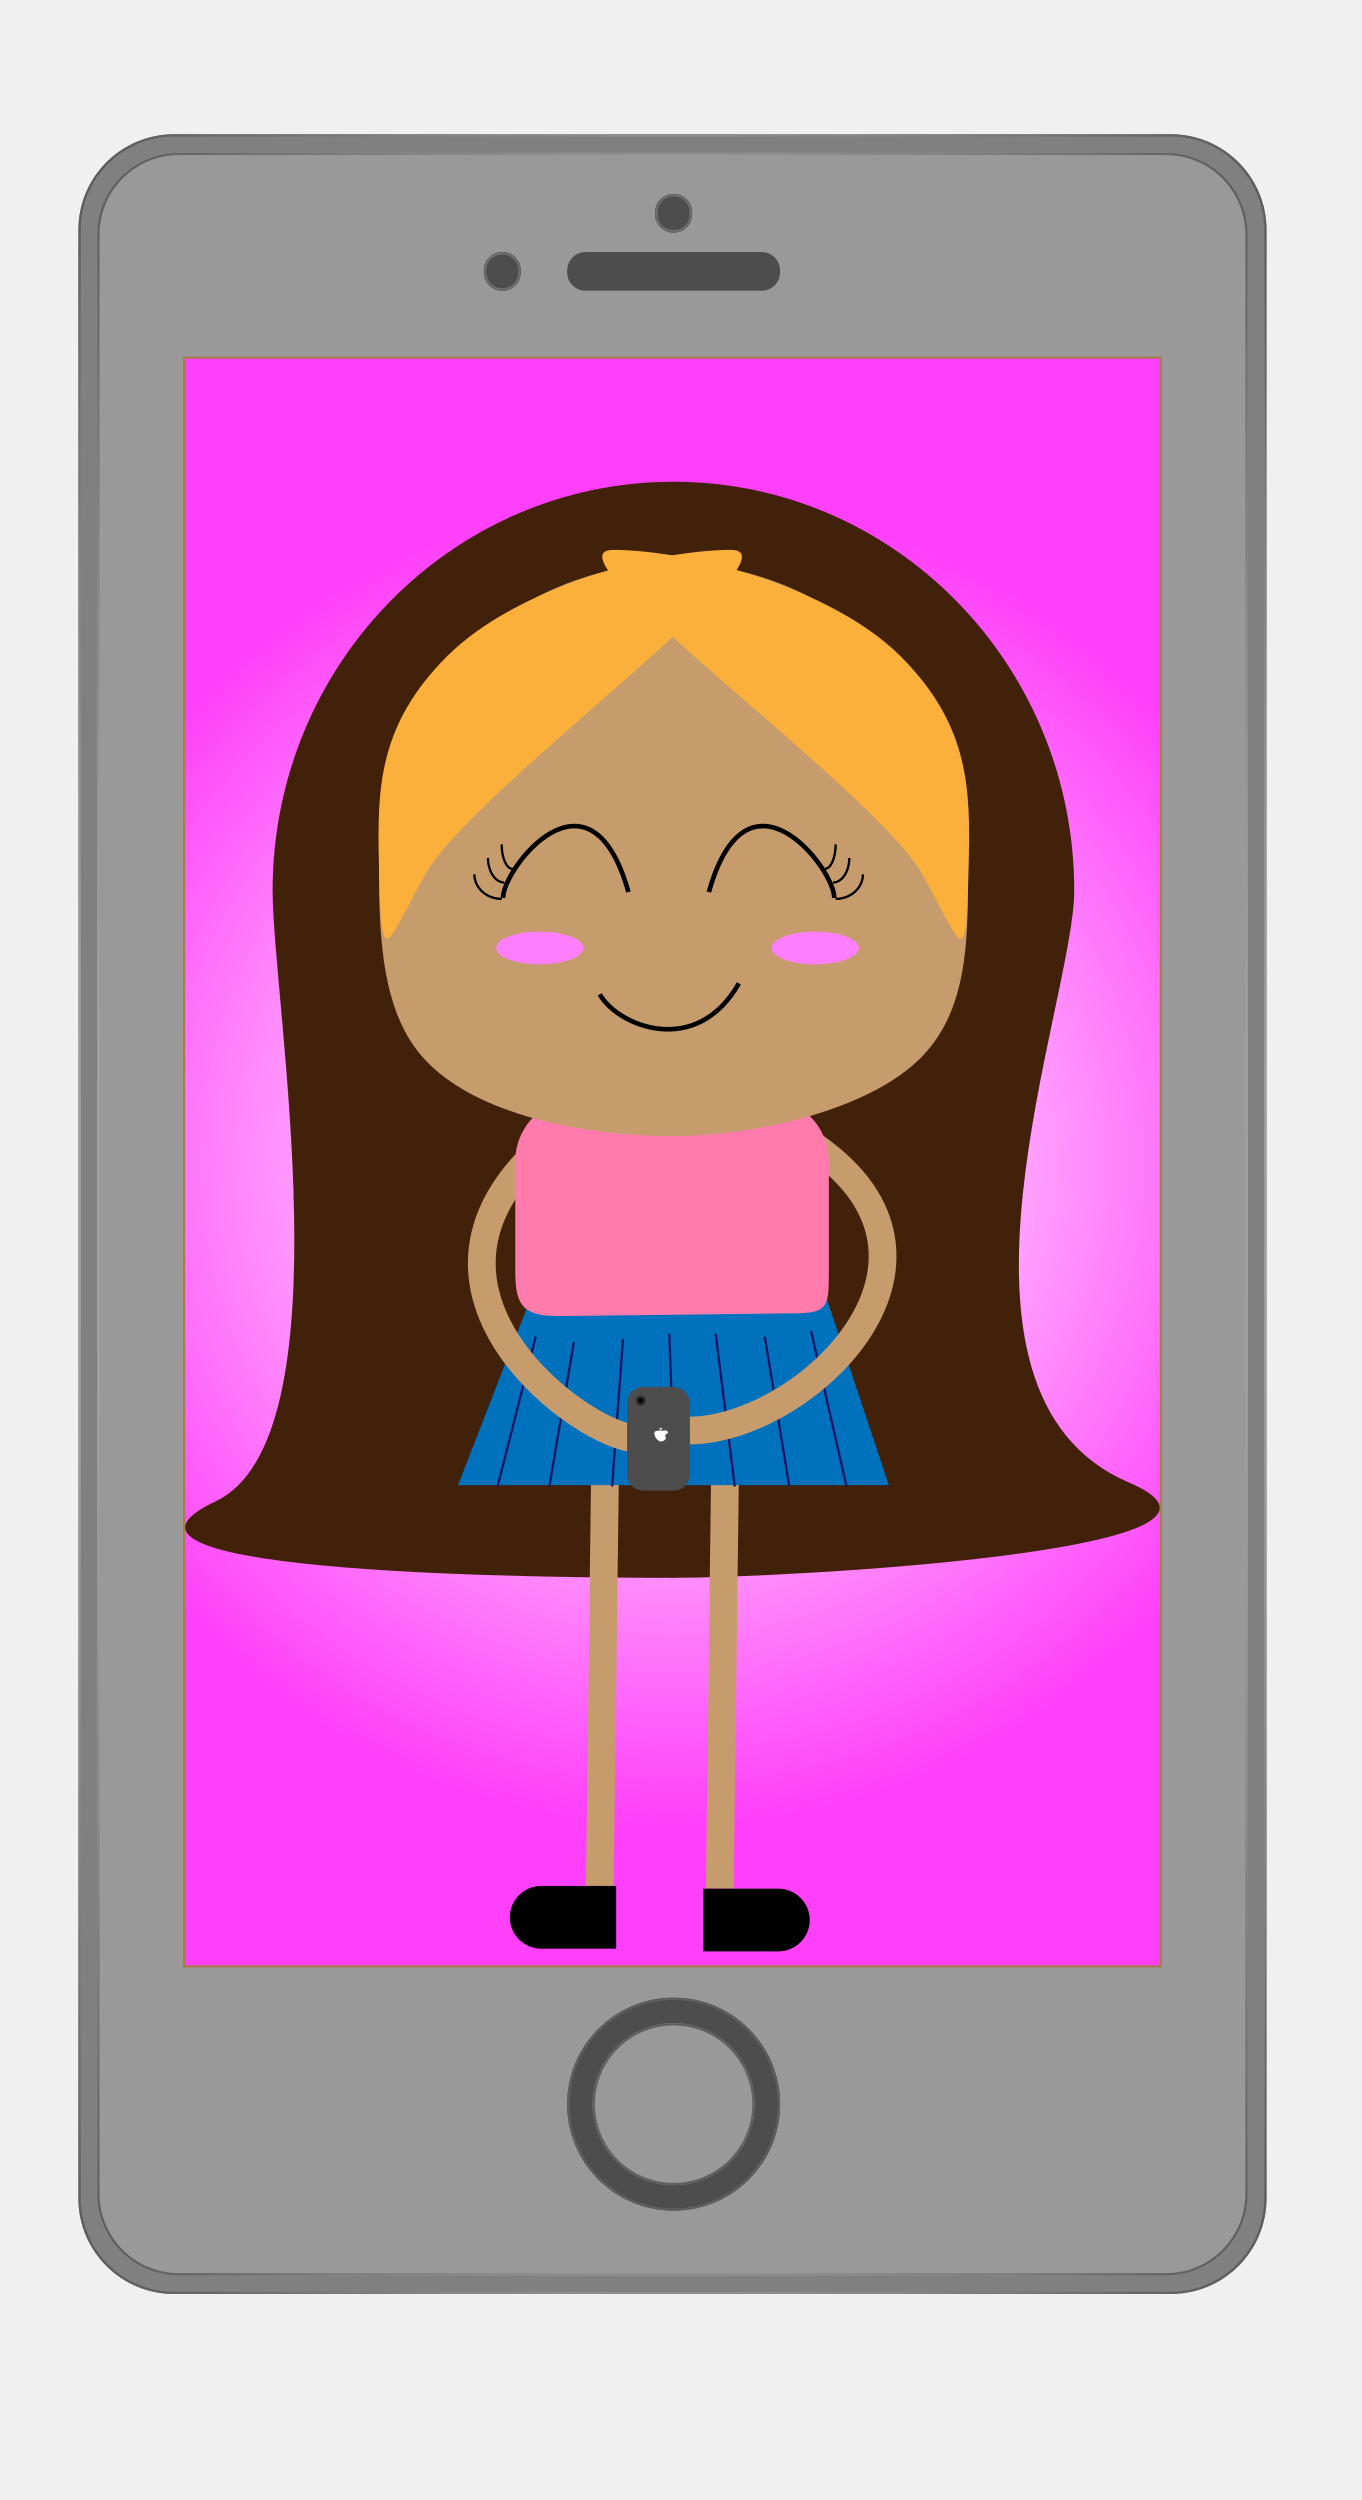
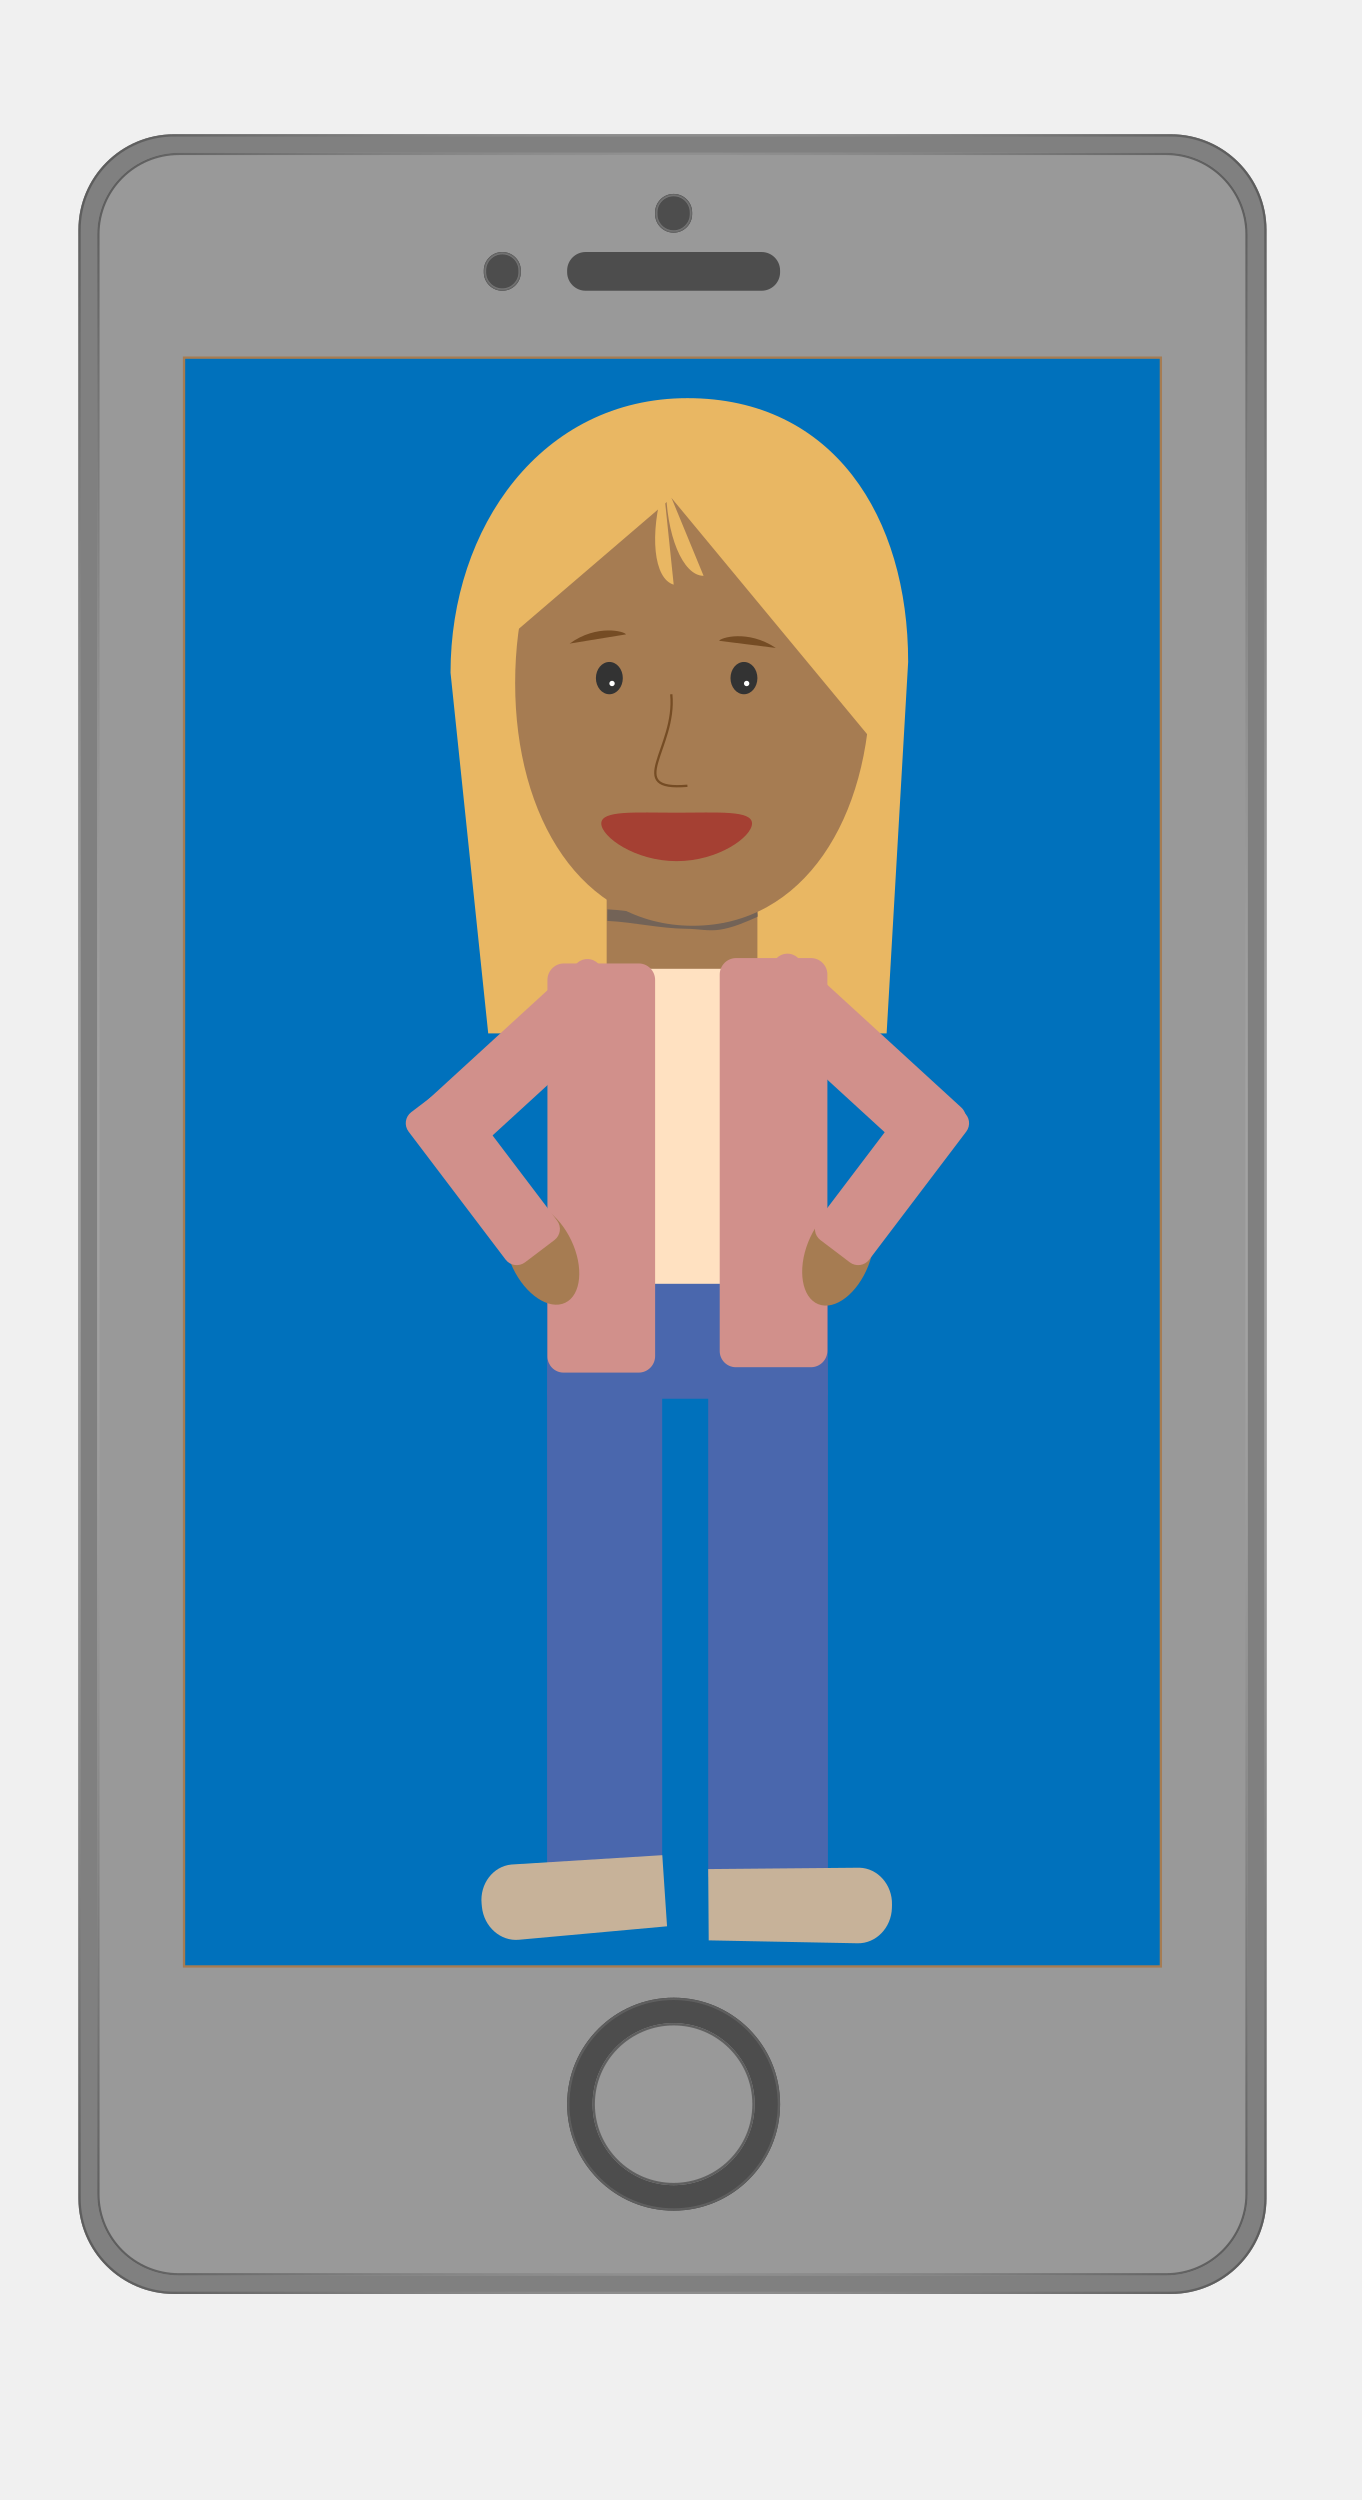
<svg xmlns="http://www.w3.org/2000/svg" xmlns:xlink="http://www.w3.org/1999/xlink" width="588" height="1080" viewBox="0 0 588 1080">
  <defs>
-     <style>.cls-1{fill:gray;}.cls-2{fill:url(#radial-gradient);}.cls-3{fill:#999;}.cls-4{fill:url(#radial-gradient-2);}.cls-5{fill:#4d4d4d;}.cls-6{fill:url(#radial-gradient-3);}.cls-7{fill:url(#radial-gradient-4);}.cls-8{fill:url(#radial-gradient-5);}.cls-9{fill:url(#radial-gradient-6);}.cls-10,.cls-13,.cls-15,.cls-21,.cls-22{fill:none;}.cls-11{stroke:#a67c52;fill:url(#radial-gradient-7);}.cls-11,.cls-13,.cls-15,.cls-21,.cls-22{stroke-miterlimit:10;}.cls-12{fill:#42210b;}.cls-13{stroke:#c69c6d;stroke-width:12px;}.cls-14{fill:#0071bc;}.cls-15{stroke:#1b1464;}.cls-16{fill:#ff7bac;}.cls-17{fill:#c69c6d;}.cls-18{fill:#fbb03b;}.cls-19{fill:#333;}.cls-20{fill:#fff;}.cls-21,.cls-22{stroke:#000;}.cls-21{stroke-width:2px;}.cls-23{fill:#fd7fff;}</style>
+     <style>.cls-1{fill:gray;}.cls-2{fill:url(#radial-gradient);}.cls-3{fill:#999;}.cls-4{fill:url(#radial-gradient-2);}.cls-5{fill:#4d4d4d;}.cls-6{fill:url(#radial-gradient-3);}.cls-7{fill:url(#radial-gradient-4);}.cls-8{fill:url(#radial-gradient-5);}.cls-9{fill:url(#radial-gradient-6);}.cls-10{font-size:27.74px;font-family:MyriadPro-Regular, Myriad Pro;}.cls-10,.cls-17{fill:none;}.cls-11{letter-spacing:-0.014em;}.cls-12{fill:#0071bc;stroke:#a67c52;}.cls-12,.cls-17{stroke-miterlimit:10;}.cls-13{fill:#736357;}.cls-14{fill:#e9b763;}.cls-15{fill:#a67c52;}.cls-16{fill:#a54033;}.cls-17{stroke:#754c24;}.cls-18{fill:#333;}.cls-19{fill:#fff;}.cls-20{fill:#754c24;}.cls-21{fill:#ffe1c1;}.cls-22{fill:#4a67ad;}.cls-23{fill:#c7b299;}.cls-24{fill:#d1908b;}</style>
    <radialGradient id="radial-gradient" cx="290.5" cy="524.5" r="376.485" gradientTransform="translate(0 -314.1382) scale(1 1.5989)" gradientUnits="userSpaceOnUse">
      <stop offset="0" stop-color="#fff" />
      <stop offset="0.247" stop-color="#f8f8f8" />
      <stop offset="0.425" stop-color="#d8d8d8" />
      <stop offset="0.813" stop-color="#858585" />
      <stop offset="0.999" stop-color="#5c5c5c" />
    </radialGradient>
    <radialGradient id="radial-gradient-2" r="368.764" gradientTransform="translate(0 -326.7223) scale(1 1.6229)" xlink:href="#radial-gradient" />
    <radialGradient id="radial-gradient-3" cx="291" cy="909" r="46" gradientTransform="matrix(1, 0, 0, 1, 0, 0)" xlink:href="#radial-gradient" />
    <radialGradient id="radial-gradient-4" cx="217" cy="117.235" r="8.184" gradientTransform="translate(0 -5.3471) scale(1 1.0456)" xlink:href="#radial-gradient" />
    <radialGradient id="radial-gradient-5" cx="291" cy="92.14" r="8.184" gradientTransform="translate(0 -4.2025) scale(1 1.0456)" xlink:href="#radial-gradient" />
    <radialGradient id="radial-gradient-6" cx="291" cy="909" r="35" gradientTransform="matrix(1, 0, 0, 1, 0, 0)" xlink:href="#radial-gradient" />
-     <radialGradient id="radial-gradient-7" cx="290.5" cy="502" r="287.469" gradientUnits="userSpaceOnUse">
-       <stop offset="0" stop-color="#fff" />
-       <stop offset="0.17" stop-color="#ffe4fe" />
-       <stop offset="0.535" stop-color="#ff9ffc" />
-       <stop offset="1" stop-color="#ff3ffa" />
-     </radialGradient>
  </defs>
  <g id="iphonebund">
    <rect class="cls-1" x="33.87" y="58" width="513.26" height="933" rx="41.256" />
    <path class="cls-2" d="M505.874,59A40.302,40.302,0,0,1,546.13,99.256V949.744A40.302,40.302,0,0,1,505.874,990H75.126A40.302,40.302,0,0,1,34.87,949.744V99.256A40.302,40.302,0,0,1,75.126,59H505.874m0-1H75.126A41.377,41.377,0,0,0,33.87,99.256V949.744A41.377,41.377,0,0,0,75.126,991H505.874A41.377,41.377,0,0,0,547.13,949.744V99.256A41.377,41.377,0,0,0,505.874,58Z" />
    <rect class="cls-3" x="42" y="66" width="497" height="917" rx="35.225" />
    <path class="cls-4" d="M503.775,67A34.264,34.264,0,0,1,538,101.225V947.775A34.264,34.264,0,0,1,503.775,982H77.225A34.264,34.264,0,0,1,43,947.775V101.225A34.264,34.264,0,0,1,77.225,67H503.775m0-1H77.225A35.329,35.329,0,0,0,42,101.225V947.775A35.329,35.329,0,0,0,77.225,983H503.775A35.329,35.329,0,0,0,539,947.775V101.225A35.329,35.329,0,0,0,503.775,66Z" />
    <circle class="cls-5" cx="291" cy="909" r="46" />
    <path class="cls-6" d="M291,864a45,45,0,1,1-45,45,45.051,45.051,0,0,1,45-45m0-1a46,46,0,1,0,46,46,46,46,0,0,0-46-46Z" />
    <rect class="cls-5" x="245" y="108.87" width="92" height="16.73" rx="8" />
    <rect class="cls-5" x="209" y="108.87" width="16" height="16.73" rx="8" />
    <path class="cls-7" d="M217,109.87a7.008,7.008,0,0,1,7,7v.73a7,7,0,1,1-14,0v-.73a7.008,7.008,0,0,1,7-7m0-1a8.024,8.024,0,0,0-8,8v.73a8,8,0,1,0,16,0v-.73a8.024,8.024,0,0,0-8-8Z" />
    <rect class="cls-5" x="283" y="83.775" width="16" height="16.73" rx="8" />
    <path class="cls-8" d="M291,84.775a7.008,7.008,0,0,1,7,7v.73a7,7,0,0,1-14,0v-.73a7.008,7.008,0,0,1,7-7m0-1a8.024,8.024,0,0,0-8,8v.73a8,8,0,0,0,16,0v-.73a8.024,8.024,0,0,0-8-8Z" />
    <circle class="cls-3" cx="291" cy="909" r="35" />
    <path class="cls-9" d="M291,875a34,34,0,1,1-34,34,34.038,34.038,0,0,1,34-34m0-1a35,35,0,1,0,35,35,35,35,0,0,0-35-35Z" />
-     <path class="cls-10" d="M429.041,172.663h2.413v16.672h7.989v2.025H429.041Z" />
-     <path class="cls-10" d="M453.813,184.536c0,4.966-3.44,7.129-6.686,7.129-3.635,0-6.436-2.663-6.436-6.907,0-4.494,2.941-7.129,6.658-7.129C451.205,177.629,453.813,180.431,453.813,184.536Zm-10.652.139c0,2.94,1.691,5.16,4.077,5.16,2.33,0,4.078-2.191,4.078-5.215,0-2.275-1.138-5.16-4.022-5.16S443.161,182.123,443.161,184.675Z" />
+     <text class="cls-10" transform="translate(426.9326 191.3604)">
+       <tspan class="cls-11">L</tspan>
+       <tspan x="12.705" y="0">o</tspan>
+     </text>
  </g>
  <g id="snap_personer" data-name="snap personer">
-     <rect class="cls-11" x="79.5" y="154.5" width="422" height="695" />
-     <path class="cls-12" d="M464.071,384.792c0,48.106-67.141,216.736,23.558,255.607,68.854,29.509-148.226,41.227-196.712,41.227-48.541,0-265.791-1.11-197.889-32.982,57.718-27.092,24.736-215.803,24.736-263.853,0-97.582,77.523-176.687,173.153-176.687S464.071,287.21,464.071,384.792Z" />
-     <line class="cls-13" x1="261.47" y1="627.442" x2="259.114" y2="814.73" />
-     <line class="cls-13" x1="313.298" y1="628.62" x2="310.942" y2="815.908" />
-     <path d="M266.182,814.73H233.789a13.586,13.586,0,0,0-13.546,13.546h0a13.586,13.586,0,0,0,13.546,13.546h32.393" />
-     <path d="M303.875,815.908h32.393a13.586,13.586,0,0,1,13.546,13.546h0A13.586,13.586,0,0,1,336.267,843H303.875" />
-     <polygon class="cls-14" points="383.973 641.577 197.863 641.577 230.844 556.767 355.703 556.767 383.973 641.577" />
-     <line class="cls-15" x1="214.942" y1="642.166" x2="231.433" y2="577.38" />
-     <line class="cls-15" x1="237.323" y1="642.166" x2="247.924" y2="579.736" />
-     <line class="cls-15" x1="264.415" y1="642.166" x2="269.126" y2="578.558" />
-     <line class="cls-15" x1="291.507" y1="642.166" x2="289.151" y2="576.203" />
-     <line class="cls-15" x1="317.421" y1="642.166" x2="309.175" y2="576.203" />
-     <line class="cls-15" x1="340.979" y1="642.166" x2="330.378" y2="577.38" />
-     <line class="cls-15" x1="365.715" y1="642.166" x2="350.402" y2="575.025" />
-     <path class="cls-13" d="M352.169,495.515c71.248,49.875-4.563,121.964-54.184,122.503" />
-     <path class="cls-13" d="M234.378,495.515c-69.497,62.429,18.439,126.037,41.227,126.037" />
-     <path class="cls-16" d="M342.746,567.368l-101.3,1.178c-15.032,0-18.847-4.054-18.847-19.086v-47.816A27.412,27.412,0,0,1,249.93,474.313h80.797a27.412,27.412,0,0,1,27.331,27.331V549.46C358.059,564.492,357.778,567.368,342.746,567.368Z" />
-     <path class="cls-17" d="M418.132,367.123c0,33.605,1.727,67.231-20.025,89.521-22.461,23.018-72.488,34.16-107.19,34.16-36.904,0-85.707-8.526-108.368-34.16-19.283-21.812-18.847-58.119-18.847-89.521,0-68.307,58.907-123.681,127.215-123.681S418.132,298.816,418.132,367.123Z" />
-     <path class="cls-18" d="M163.703,373.012c1.178,48.294,2.356,36.515,20.024,4.712,20.378-36.68,164.908-140.172,131.926-140.172-32.527,0-92.833,16.268-122.503,45.939S162.91,340.495,163.703,373.012Z" />
-     <path class="cls-18" d="M418.479,373.012c-1.178,48.294-2.356,36.515-20.024,4.712-20.378-36.68-166.433-140.172-133.451-140.172,32.527,0,94.358,16.268,124.028,45.939S419.272,340.495,418.479,373.012Z" />
-     <rect class="cls-5" x="270.893" y="599.172" width="27.092" height="44.761" rx="6.97" />
-     <circle class="cls-19" cx="276.783" cy="605.062" r="2.356" />
-     <circle cx="276.783" cy="605.062" r="1.178" />
-     <path class="cls-20" d="M288.562,619.196c0,1.178-1.318,3.534-2.945,3.534s-2.945-2.233-2.945-3.534c0-1.178,1.472-1.178,2.945-1.178C287.243,618.019,288.562,617.531,288.562,619.196Z" />
-     <circle class="cls-5" cx="288.562" cy="620.374" r="1.178" />
-     <polyline class="cls-20" points="285.028 618.019 285.028 616.841 286.206 616.841" />
-     <path class="cls-21" d="M217.298,387.894c0-12.854,37.693-61.409,54.184-2.514" />
-     <path class="cls-22" d="M204.93,377.724c0,5.86,5.268,10.601,11.779,10.601" />
-     <path class="cls-22" d="M210.82,370.657c0,5.86,3.161,10.601,7.067,10.601" />
-     <path class="cls-22" d="M216.709,364.767c0,5.86,2.107,10.601,4.712,10.601" />
-     <path class="cls-21" d="M360.415,387.894c0-12.854-37.693-61.409-54.184-2.514" />
-     <path class="cls-22" d="M372.783,377.724c0,5.86-5.268,10.601-11.779,10.601" />
-     <path class="cls-22" d="M366.893,370.657c0,5.86-3.161,10.601-7.067,10.601" />
-     <path class="cls-22" d="M361.004,364.767c0,5.86-2.107,10.601-4.712,10.601" />
-     <path class="cls-21" d="M259.114,429.552c7.352,13.364,41.41,27.958,60.074-4.712" />
-     <ellipse class="cls-23" cx="352.169" cy="409.528" rx="18.847" ry="7.067" />
-     <ellipse class="cls-23" cx="233.2" cy="409.528" rx="18.847" ry="7.067" />
+     <rect class="cls-12" x="79.5" y="154.5" width="422" height="695" />
+   </g>
+   <g id="Layer_8" data-name="Layer 8">
+     <path class="cls-13" d="M328.78,396.467a83.489,83.489,0,0,0,33.277-38.87c.6-1.429-.589-3.598,0-5A83.488,83.488,0,0,1,328.78,391.467c-.771.475.717,4.558,0,5Z" />
+     <path class="cls-14" d="M210.911,446.442,194.63,290.615C194.63,227.675,234.024,172,296.964,172h0c62.94,0,95.357,51.023,95.357,113.963l-9.303,160.479" />
+     <path class="cls-15" d="M327.2,423.185H262.078q0-14.825,0-29.651,0-3.781,0-7.562H327.2v37.213Z" />
+     <path class="cls-13" d="M262.404,397.839c11.524.544,22.75,3.325,34.247,3.398,4.865.031,9.512,1.155,14.392.385,5.624-.887,10.888-3.203,16.062-5.479.645-.283-.582-4.744,0-5-4.897,2.154-9.893,4.378-15.19,5.34-5.199.944-10.08-.213-15.264-.246-11.497-.072-22.724-2.854-34.247-3.398.042.002-.117,4.995,0,5Z" />
+     <path class="cls-15" d="M376.041,295.057c0,58.444-28.858,104.87-76.751,104.87s-76.751-46.425-76.751-104.87S251.397,188.28,299.29,188.28,376.041,236.613,376.041,295.057Z" />
+     <path class="cls-16" d="M324.874,355.737c0,5.78-14.578,16.28-32.561,16.28s-32.561-10.5-32.561-16.28,14.578-4.652,32.561-4.652S324.874,349.957,324.874,355.737Z" />
+     <path class="cls-17" d="M296.964,339.456c-27.909,2.326-4.652-16.28-6.977-39.538" />
+     <ellipse class="cls-18" cx="263.241" cy="292.941" rx="5.814" ry="6.977" />
+     <circle class="cls-19" cx="264.404" cy="295.267" r="1.163" />
+     <ellipse class="cls-18" cx="321.385" cy="292.941" rx="5.814" ry="6.977" />
+     <circle class="cls-19" cx="322.548" cy="295.267" r="1.163" />
+     <path class="cls-20" d="M270.42,274.055c-.384-1.227-12.421-4.638-24.346,3.974" />
+     <path class="cls-20" d="M310.681,276.834c.34-1.24,12.244-5.088,24.475,3.083" />
+     <path class="cls-14" d="M329.526,181.303l-63.675,8.373c-12.735,0-46.309,32.375-46.309,44.655l-20.26,58.61" />
+     <path class="cls-14" d="M262.078,181.303l83.728,10.704c13.722,0,34.886,69.956,34.886,82.327l4.652,55.819" />
+     <path class="cls-14" d="M299.29,188.28c0,26.996,10.402,48.842,23.258,48.842" />
+     <path class="cls-14" d="M287.661,209.213c0,21.854,7.282,39.538,16.28,39.538" />
+     <path class="cls-14" d="M286.615,210.042c-6.188,20.96-4.212,39.982,4.418,42.53" />
+     <rect class="cls-21" x="257.426" y="418.533" width="81.402" height="151.176" rx="12" />
+     <rect class="cls-22" x="236.339" y="554.591" width="121.316" height="49.672" rx="2.303" />
+     <rect class="cls-22" x="236.339" y="600.368" width="49.719" height="210.377" />
+     <rect class="cls-22" x="305.946" y="600.368" width="51.708" height="210.377" />
+     <path class="cls-23" d="M288.163,832.162l-63.998,5.814c-7.934.757-15.123-5.632-15.974-14.197l-.135-1.357c-.852-8.565,4.943-16.192,12.878-16.949l65.168-4.038" />
+     <path class="cls-23" d="M306.163,838.238l64.26,1.258c7.969.192,14.666-6.69,14.882-15.293l.034-1.363c.216-8.603-6.128-15.799-14.098-15.991l-65.295.597" />
+     <rect class="cls-24" x="209.12" y="405.092" width="30.235" height="108.847" rx="6.5" transform="translate(411.6689 -16.2012) rotate(47.5161)" />
+     <path class="cls-24" d="M243.616,416.207h32.416a6.979,6.979,0,0,1,6.979,6.979V585.845a7.122,7.122,0,0,1-7.122,7.122H243.616a7.122,7.122,0,0,1-7.122-7.122V423.329A7.122,7.122,0,0,1,243.616,416.207Z" transform="translate(519.504 1009.174) rotate(-180)" />
+     <path class="cls-24" d="M318.041,413.882h32.416a6.979,6.979,0,0,1,6.979,6.979V583.52a7.122,7.122,0,0,1-7.122,7.122H318.041a7.122,7.122,0,0,1-7.122-7.122V421.003a7.122,7.122,0,0,1,7.122-7.122Z" transform="translate(668.3541 1004.523) rotate(-180)" />
+     <rect class="cls-24" x="354.574" y="402.766" width="30.235" height="108.847" rx="6.5" transform="translate(956.5375 493.3326) rotate(132.4839)" />
+     <ellipse class="cls-15" cx="234.168" cy="541.8" rx="13.955" ry="23.258" transform="translate(-210.2126 153.3318) rotate(-25.4665)" />
+     <ellipse class="cls-15" cx="362.087" cy="541.8" rx="23.258" ry="13.955" transform="translate(-275.037 678.6468) rotate(-68.3674)" />
+     <rect class="cls-24" x="371.39" y="467.375" width="27.909" height="81.402" rx="6" transform="translate(385.5457 1145.752) rotate(-142.84)" />
+     <rect class="cls-24" x="194.63" y="467.375" width="27.909" height="81.402" rx="6" transform="translate(-264.5468 229.1579) rotate(-37.16)" />
  </g>
</svg>
